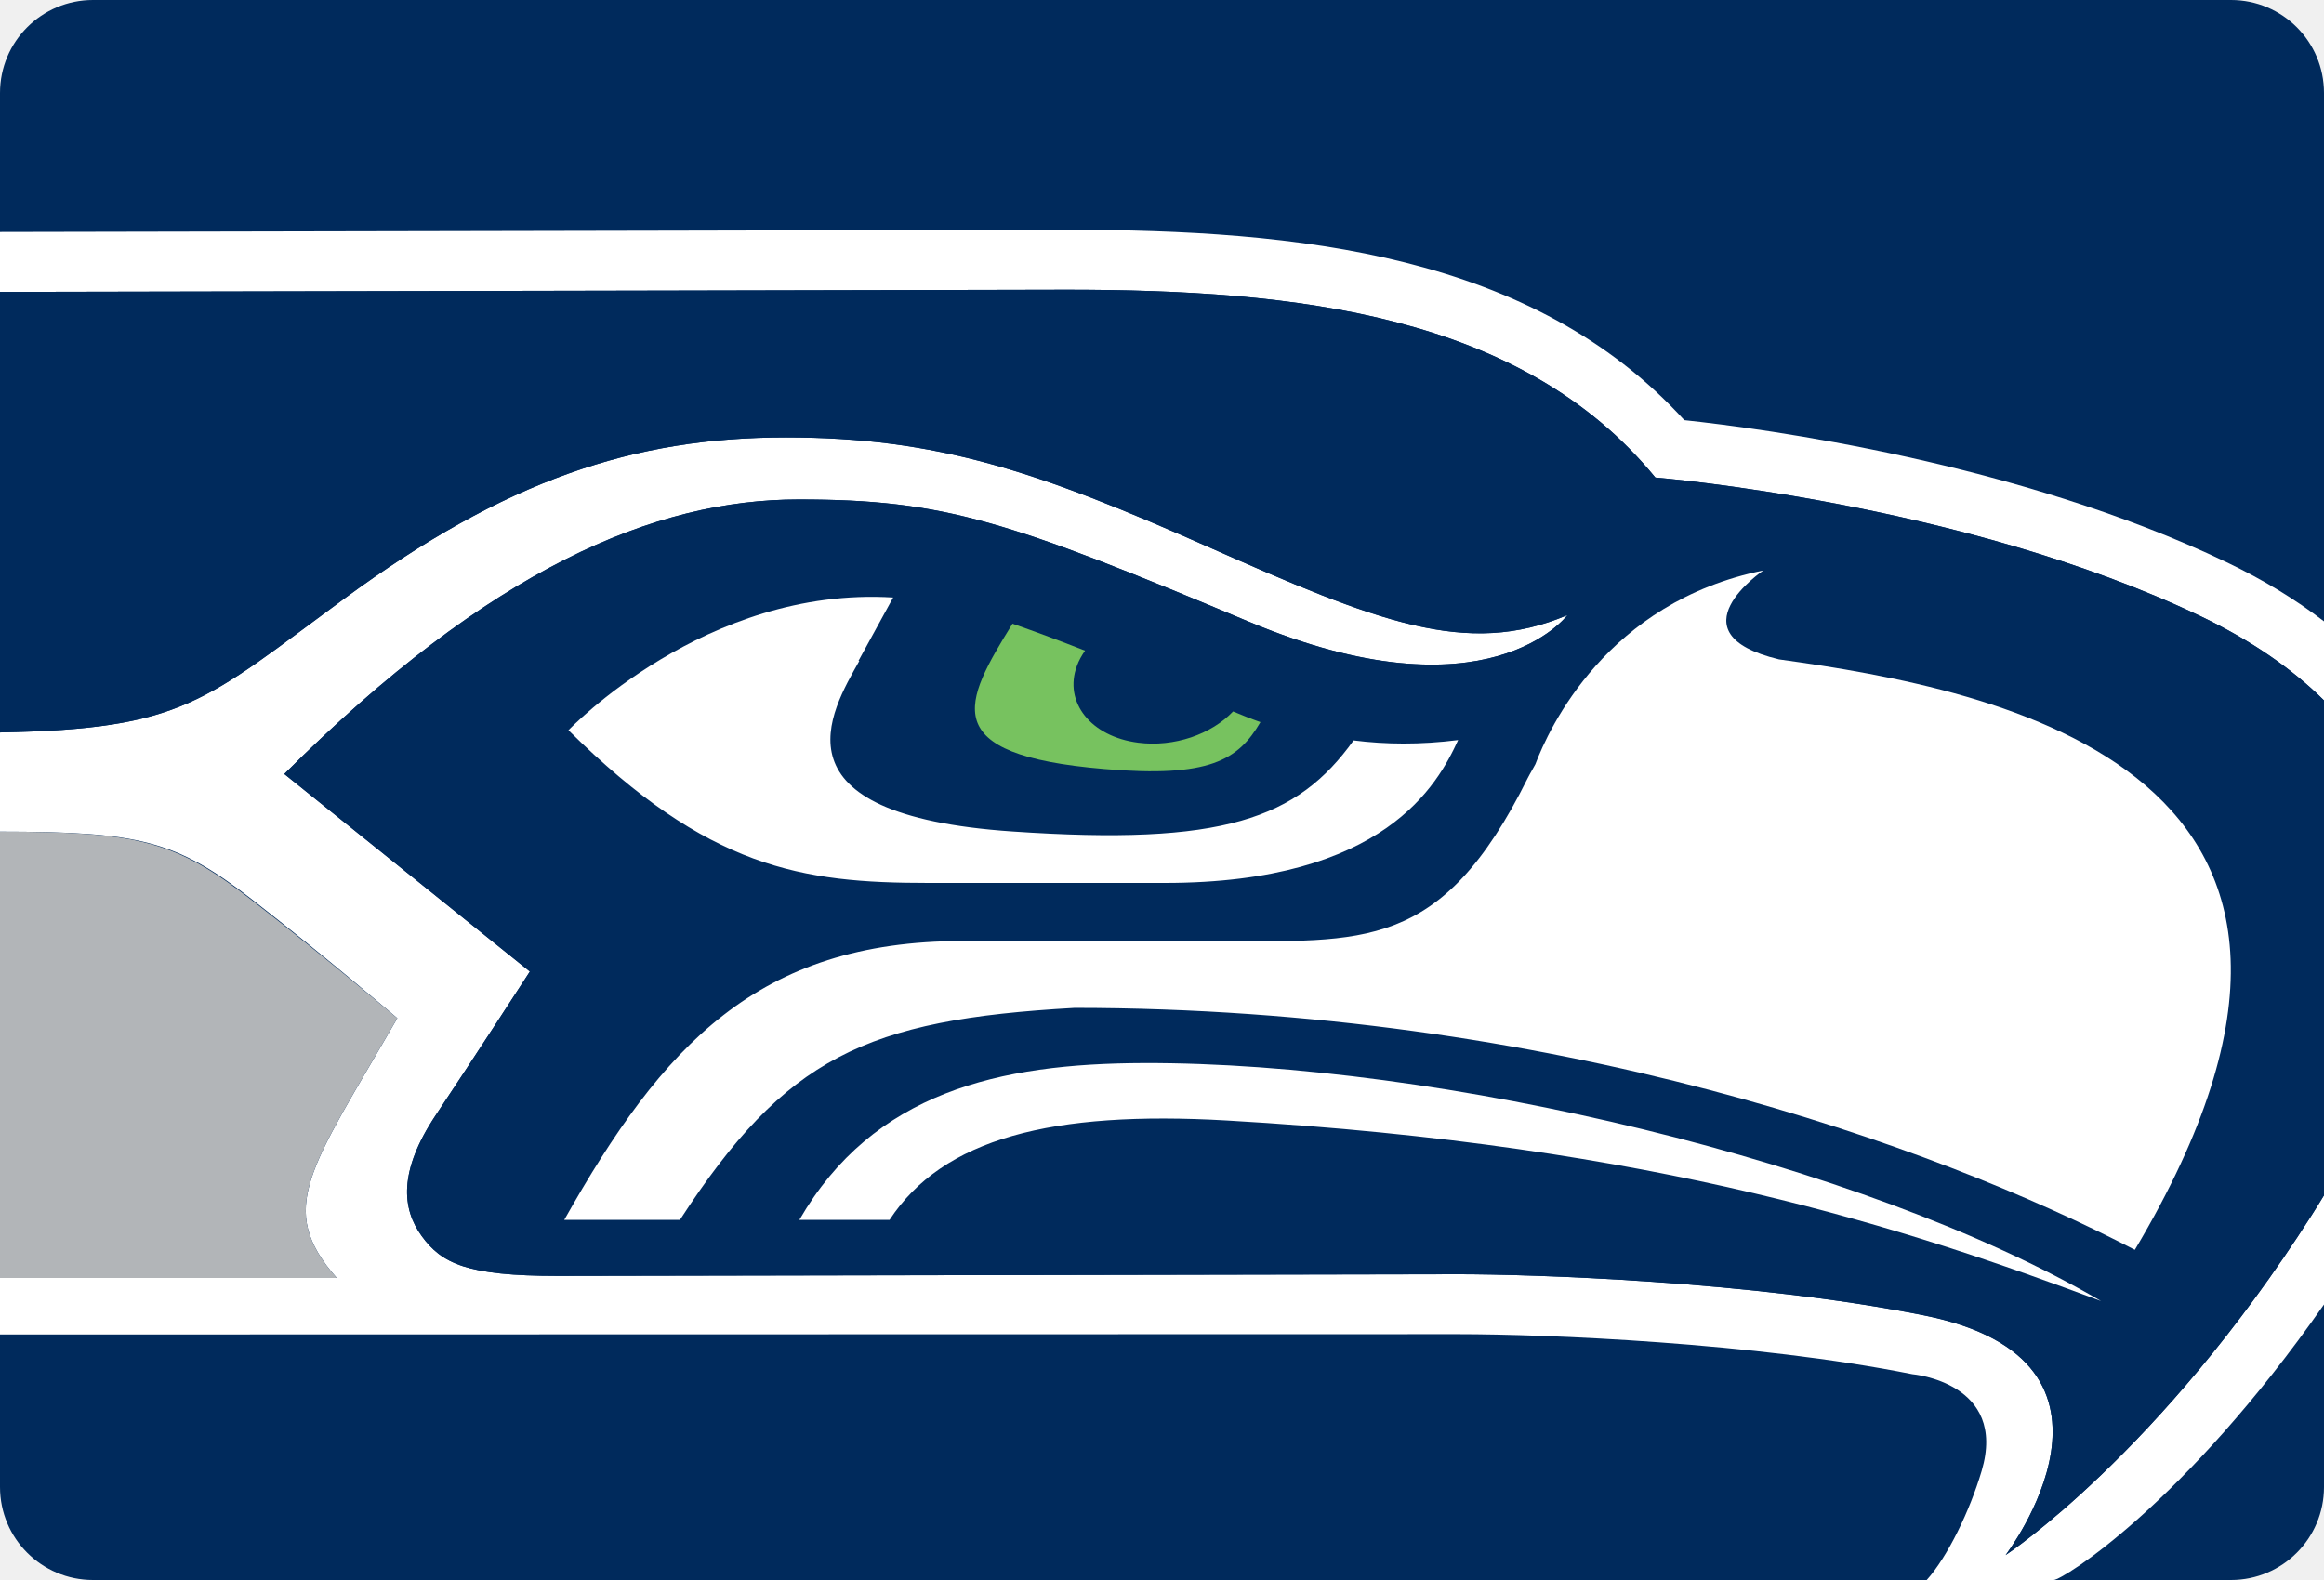
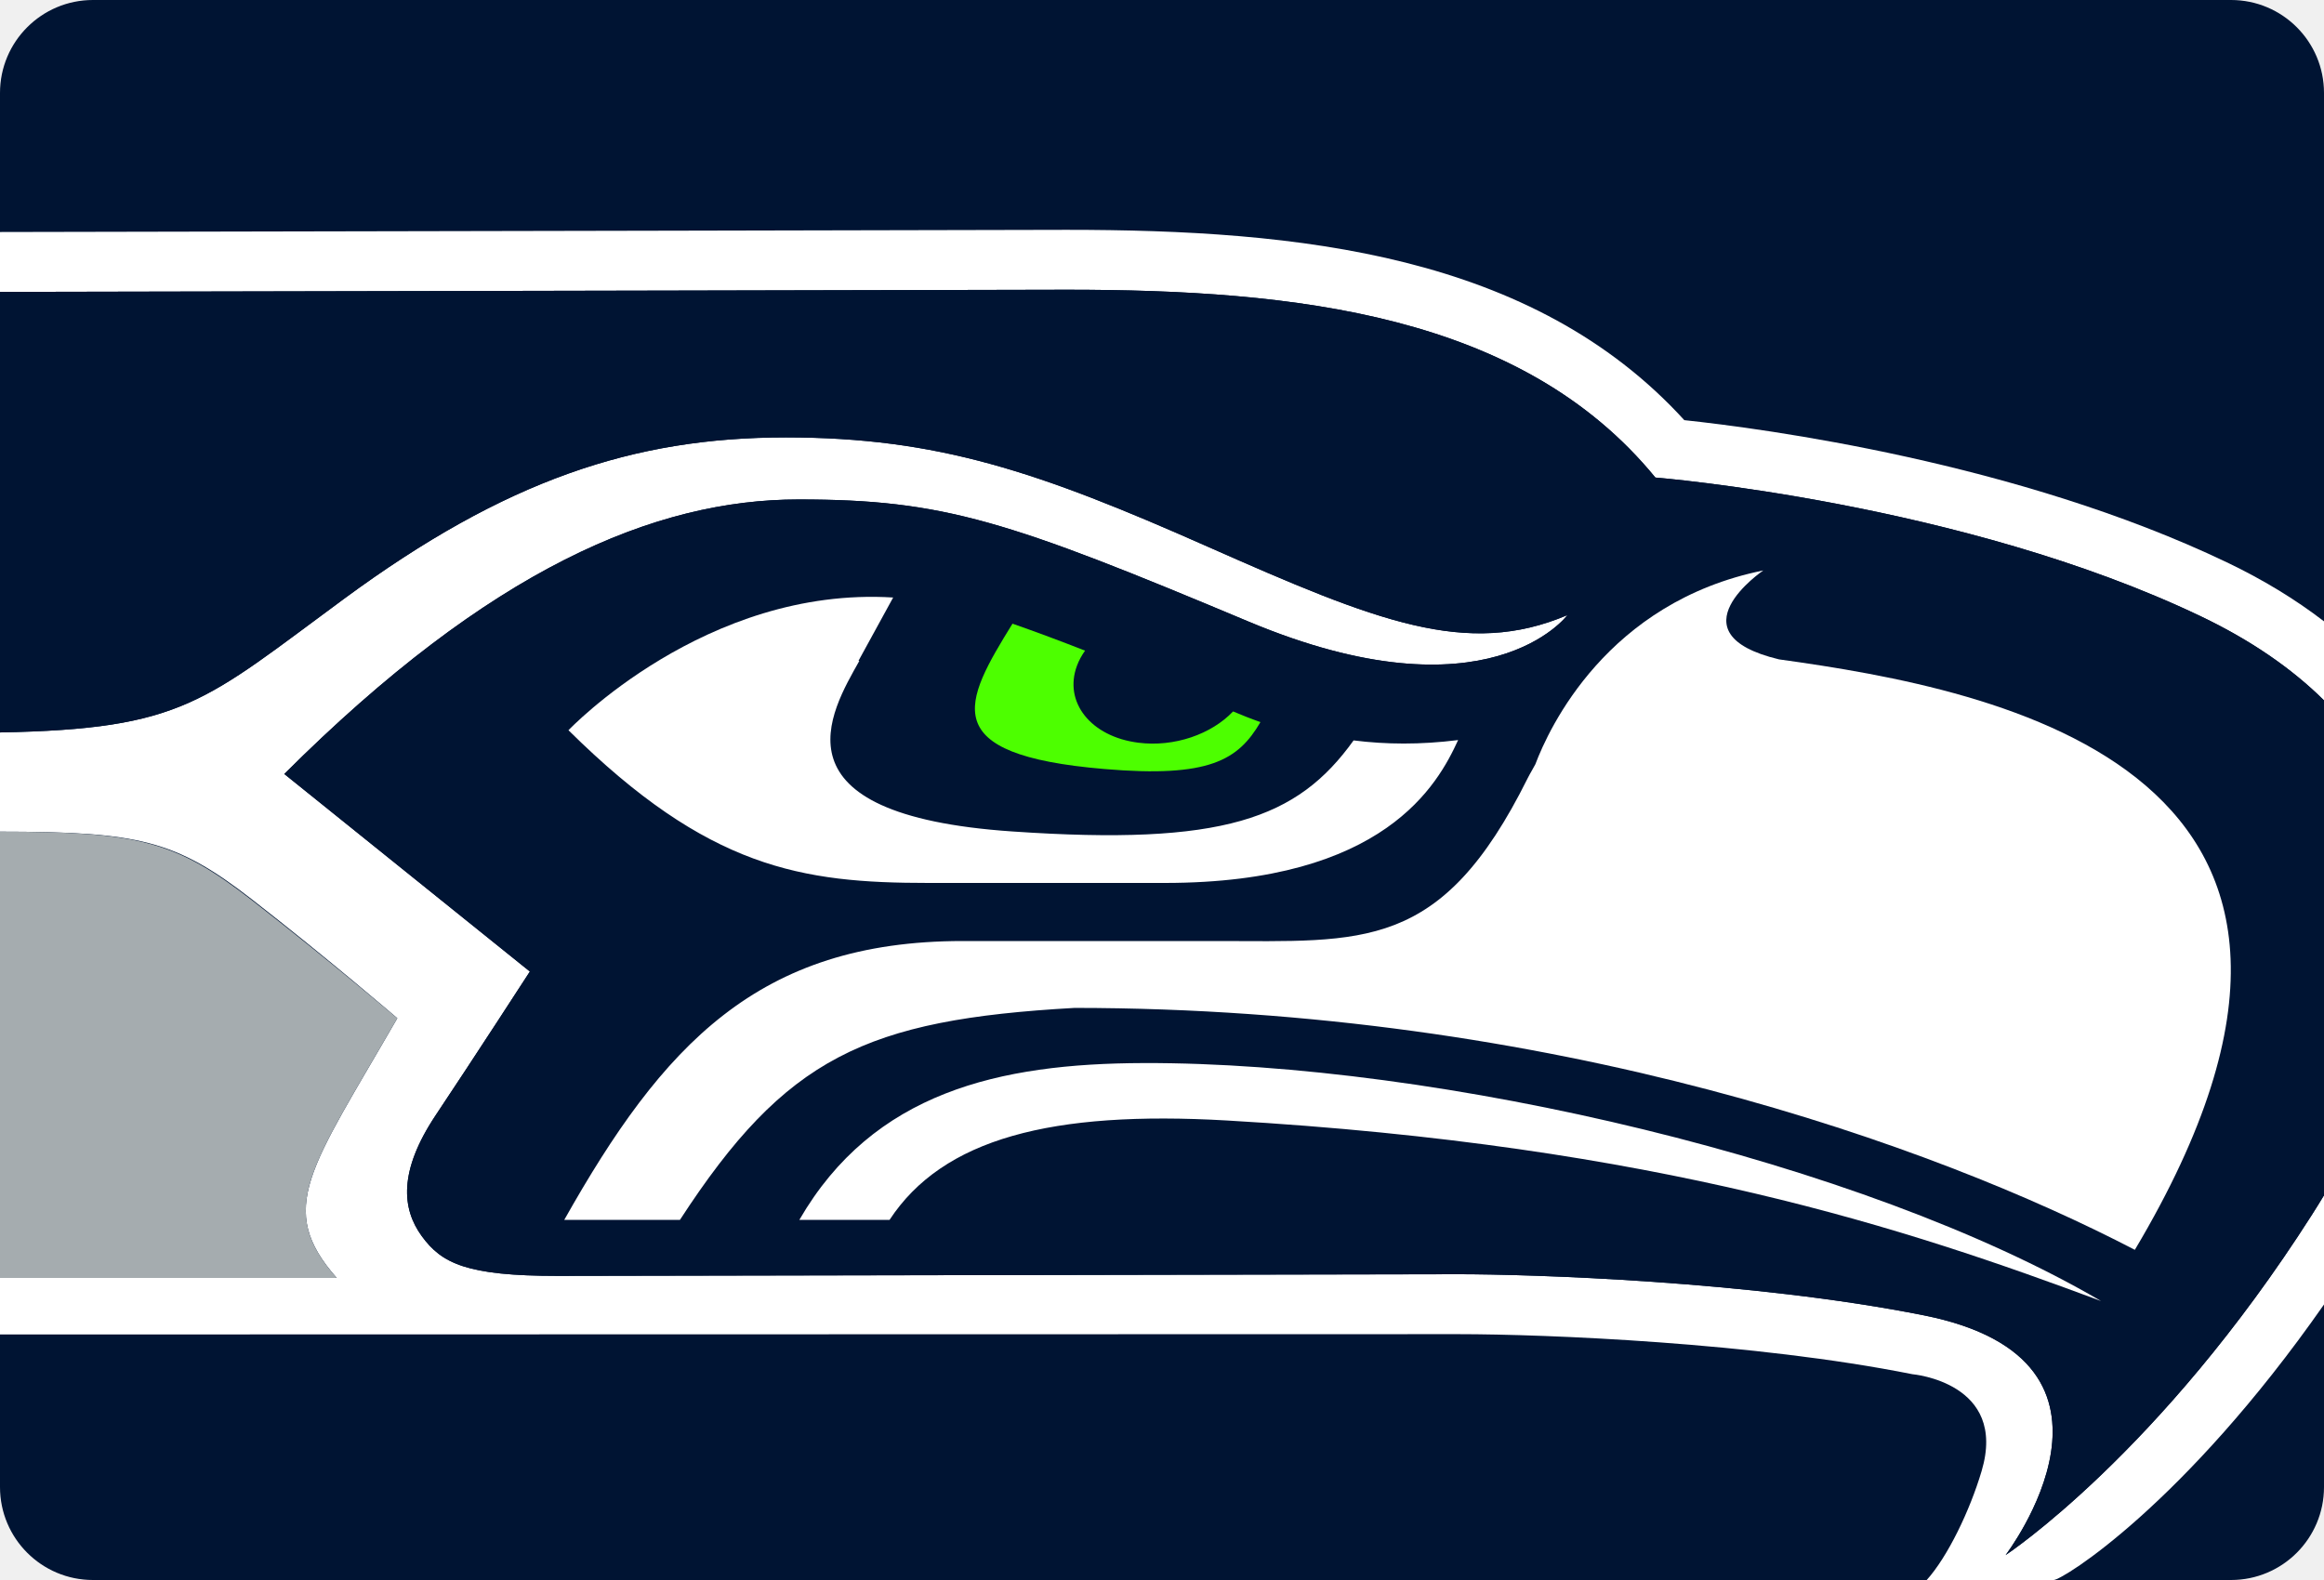
- <svg xmlns="http://www.w3.org/2000/svg" version="1.1" id="PILLS" x="0px" y="0px" width="200px" height="136px" viewBox="0 0 200 136" enable-background="new 0 0 200 136" xml:space="preserve">
-   <path fill="#002A5C" d="M200,128c0,4.418-3.582,8-8,8H8c-4.418,0-8-3.582-8-8V8c0-4.418,3.582-8,8-8h184c4.418,0,8,3.582,8,8V128z" />
+ <svg xmlns="http://www.w3.org/2000/svg" width="200" height="136">
  <g>
-     <path fill="none" d="M144.949,36.165c6.779,0.723,28.658,3.615,46.687,12.237c3.106,1.484,5.899,3.185,8.364,5.08V8   c0-4.418-3.582-8-8-8H8C3.582,0,0,3.582,0,8v11.971c33.963-0.06,91.034-0.185,91.797-0.188   C111.743,19.783,131.895,21.846,144.949,36.165z" />
-     <path fill="none" d="M176.734,136H192c4.418,0,8-3.182,8-7.602v-16.112C187.945,129.536,177.491,136,176.734,136z" />
-     <path fill="none" d="M164.575,118.286c-13.621-2.724-31.505-3.447-39.058-3.447L0,114.866v13.532C0,132.818,3.582,136,8,136   h157.811c1.797-2,3.707-5.956,4.723-9.379C172.8,118.988,164.575,118.286,164.575,118.286z" />
-     <path fill="#FFFFFF" d="M142.458,41.105c0,0,26.401,2.125,46.956,11.952c4.263,2.039,7.793,4.463,10.586,7.229v-6.804   c-2.465-1.895-5.258-3.596-8.364-5.08c-18.028-8.623-39.907-11.515-46.687-12.237c-13.055-14.319-33.206-16.382-53.151-16.382   C91.034,19.786,33.963,19.911,0,19.971v5.156c34.202-0.061,91.797-0.188,91.797-0.188   C111.473,24.939,130.938,27.027,142.458,41.105z" />
-     <path fill="#FFFFFF" d="M200,112.286v-9.399c-0.341,0.565-0.689,1.131-1.055,1.702c-13.107,20.55-26.346,29.267-26.346,29.267   s12.756-16.676-7.02-20.633c-14.891-2.974-33.964-3.543-40.062-3.543c-7.014,0-69.705,0.144-77.524,0.144   c-7.823,0-9.981-1.067-11.699-3.427c-1.712-2.354-2.012-5.573,1.197-10.396c3.22-4.822,8.109-12.374,8.109-12.374L24.466,66.622   c17.732-17.695,31.895-23.63,44.261-23.63c12.54,0,18.063,1.844,38.7,10.502c20.642,8.665,27.462-0.549,27.462-0.549   c-8.664,3.685-16.404,0.549-30.968-5.896c-14.557-6.453-23.219-9.398-36.296-9.398c-13.086,0-24.14,3.682-37.989,13.871   C17.557,60.404,15.819,62.749,0,63.045v8.539c11.969,0.01,15.108,0.73,21.669,5.823c6.608,5.134,12.523,10.237,12.523,10.237   C26.683,100.678,23.704,104,28.978,110c0,0-13.042,0-28.978,0v4.866l125.52-0.027c7.551,0,25.436,0.724,39.057,3.447   c0,0,8.225,0.703,5.958,8.335c-1.015,3.423-2.925,7.379-4.724,9.379h10.926C177.491,136,187.945,129.536,200,112.286z" />
-     <path fill="#002A5C" d="M67.625,37.65c13.077,0,21.74,2.945,36.296,9.398c14.562,6.445,22.304,9.581,30.968,5.896   c0,0-6.82,9.214-27.462,0.549c-20.637-8.659-26.161-10.502-38.7-10.502c-12.366,0-26.529,5.935-44.261,23.63L45.6,83.626   c0,0-4.89,7.551-8.109,12.374c-3.208,4.823-2.909,8.043-1.197,10.396c1.718,2.359,3.876,3.427,11.699,3.427   c7.821,0,70.512-0.144,77.524-0.144c6.099,0,25.172,0.569,40.062,3.543c19.775,3.957,7.02,20.633,7.02,20.633   s13.238-8.717,26.346-29.267c0.365-0.569,0.714-1.137,1.055-1.702V60.286c-2.792-2.766-6.323-5.191-10.586-7.229   c-20.555-9.827-46.956-11.952-46.956-11.952c-11.521-14.078-30.985-16.166-50.661-16.166c0,0-57.595,0.127-91.797,0.188v37.918   c15.819-0.297,17.557-2.641,29.636-11.525C43.485,41.332,54.539,37.65,67.625,37.65z M87.134,53.684   c2.049,0.715,4.153,1.502,6.244,2.323c-0.289,0.412-0.532,0.843-0.698,1.303c-1.16,3.13,1.194,6.098,5.276,6.619   c3.103,0.401,6.306-0.734,8.16-2.69c0.397,0.163,0.799,0.325,1.183,0.482c0.401,0.16,0.778,0.289,1.172,0.438   c-1.906,3.256-4.367,4.808-13.435,4.035C80.481,64.966,82.942,60.468,87.134,53.684z M76.864,51.432   c-1.163,2.112-2.312,4.214-2.984,5.45c0.02,0.009,0.072,0.009,0.072,0.009c-2.454,4.371-7.891,13.251,13.185,14.683   c18.116,1.238,24.501-1.073,29.353-7.837c2.785,0.35,5.729,0.375,8.996-0.034C123.748,67.489,119.174,76,100.243,76   c-11.195,0-16.575,0-20.36,0C68.99,76,60.96,74.766,48.922,62.855C48.921,62.855,60.715,50.434,76.864,51.432z M105.583,96.447   C90.505,95.578,81.151,98,76.554,105h-7.763c6.364-11,17.2-13.486,29.607-13.523c25.388-0.082,61.915,8.565,82.413,20.564   C164.188,105.848,142.793,98.602,105.583,96.447z M151.744,49.1c0,0-7.992,5.414,1.355,7.65   c18.69,2.589,55.262,9.438,30.621,50.816c-17.326-9.017-50.113-20.789-91.24-20.812C74.485,87.77,67.614,91,58.516,105H48.56   c8.449-15,16.659-24,34.287-24c8.824,0,16.592,0,21.766,0c12.709,0,19.412,0.966,26.854-14.009   c0.228-0.451,0.449-0.795,0.665-1.213C133.286,62.709,138.292,51.818,151.744,49.1z" />
-     <path fill="#FFFFFF" d="M131.467,66.991C124.023,81.966,117.322,81,104.613,81c-5.174,0-12.942,0-21.766,0   c-17.628,0-25.838,9-34.287,24h9.956c9.099-14,15.969-17.23,33.965-18.244c41.126,0.021,73.914,11.809,91.24,20.825   c24.643-41.38-11.93-48.235-30.621-50.825c-9.348-2.236-1.355-7.653-1.355-7.653c-13.453,2.718-18.458,13.607-19.612,16.676   C131.917,66.197,131.693,66.54,131.467,66.991z" />
-     <path fill="#FFFFFF" d="M68.791,105h7.763c4.598-7,13.951-9.422,29.03-8.553c37.21,2.154,58.605,9.347,75.229,15.541   c-20.498-11.999-57.024-20.565-82.414-20.484C85.991,91.54,75.155,94,68.791,105z" />
-     <path fill="#FFFFFF" d="M100.243,76c18.932,0,23.505-8.511,25.241-12.298c-3.267,0.409-6.209,0.38-8.996,0.03   c-4.85,6.764-11.235,9.079-29.352,7.838c-21.074-1.43-15.638-10.311-13.184-14.681c0,0-0.053,0.001-0.072-0.008   c0.672-1.236,1.821-3.337,2.984-5.45c-16.149-0.998-27.943,11.424-27.943,11.424C60.959,74.766,68.99,76,79.882,76   C83.668,76,89.048,76,100.243,76z" />
-     <path fill="#77C25F" d="M95.036,66.193c9.067,0.773,11.528-0.779,13.435-4.035c-0.394-0.149-0.771-0.278-1.172-0.438   c-0.384-0.157-0.785-0.319-1.183-0.482c-1.854,1.956-5.058,3.091-8.16,2.69c-4.083-0.521-6.437-3.488-5.276-6.619   c0.166-0.459,0.409-0.891,0.698-1.303c-2.09-0.821-4.195-1.608-6.244-2.323C82.942,60.468,80.481,64.966,95.036,66.193z" />
-     <path fill="#B2B5B8" d="M34.192,87.645c0,0-5.915-5.031-12.523-10.166c-6.561-5.093-9.7-5.885-21.669-5.895V110   c15.936,0,28.978,0,28.978,0C23.704,104,26.683,100.678,34.192,87.645z" />
+     <path id="svg_1" d="m200,128c0,4.418 -3.582,8 -8,8l-184,0c-4.418,0 -8,-3.582 -8,-8l0,-120c0,-4.418 3.582,-8 8,-8l184,0c4.418,0 8,3.582 8,8l0,120z" fill="#001433" />
+     <g id="svg_14">
+       <path id="svg_3" d="m144.949,36.165c6.779,0.723 28.658,3.615 46.687,12.237c3.106,1.484 5.899,3.185 8.364,5.08l0,-45.482c0,-4.418 -3.582,-8 -8,-8l-184,0c-4.418,0 -8,3.582 -8,8l0,11.971c33.963,-0.06 91.034,-0.185 91.797,-0.188c19.946,0 40.098,2.063 53.152,16.382z" fill="none" />
+       <path id="svg_4" d="m176.734,136l15.266,0c4.418,0 8,-3.182 8,-7.602l0,-16.112c-12.055,17.25 -22.509,23.714 -23.266,23.714z" fill="none" />
+       <path id="svg_5" d="m164.575,118.286c-13.621,-2.724 -31.505,-3.447 -39.058,-3.447l-125.517,0.027l0,13.532c0,4.42 3.582,7.602 8,7.602l157.811,0c1.797,-2 3.707,-5.956 4.723,-9.379c2.266,-7.633 -5.959,-8.335 -5.959,-8.335z" fill="none" />
+       <path id="svg_6" d="m142.458,41.105c0,0 26.401,2.125 46.956,11.952c4.263,2.039 7.793,4.463 10.586,7.229l0,-6.804c-2.465,-1.895 -5.258,-3.596 -8.364,-5.08c-18.028,-8.623 -39.907,-11.515 -46.687,-12.237c-13.055,-14.319 -33.206,-16.382 -53.151,-16.382c-0.764,0.003 -57.835,0.128 -91.798,0.188l0,5.156c34.202,-0.061 91.797,-0.188 91.797,-0.188c19.676,0 39.141,2.088 50.661,16.166z" fill="#FFFFFF" />
+       <path id="svg_7" d="m200,112.286l0,-9.399c-0.341,0.565 -0.689,1.131 -1.055,1.702c-13.107,20.55 -26.346,29.267 -26.346,29.267s12.756,-16.676 -7.02,-20.633c-14.891,-2.974 -33.964,-3.543 -40.062,-3.543c-7.014,0 -69.705,0.144 -77.524,0.144c-7.823,0 -9.981,-1.067 -11.699,-3.427c-1.712,-2.354 -2.012,-5.573 1.197,-10.396c3.22,-4.822 8.109,-12.374 8.109,-12.374l-21.134,-17.005c17.732,-17.695 31.895,-23.63 44.261,-23.63c12.54,0 18.063,1.844 38.7,10.502c20.642,8.665 27.462,-0.549 27.462,-0.549c-8.664,3.685 -16.404,0.549 -30.968,-5.896c-14.557,-6.453 -23.219,-9.398 -36.296,-9.398c-13.086,0 -24.14,3.682 -37.989,13.871c-12.079,8.882 -13.817,11.227 -29.636,11.523l0,8.539c11.969,0.01 15.108,0.73 21.669,5.823c6.608,5.134 12.523,10.237 12.523,10.237c-7.509,13.034 -10.488,16.356 -5.214,22.356c0,0 -13.042,0 -28.978,0l0,4.866l125.52,-0.027c7.551,0 25.436,0.724 39.057,3.447c0,0 8.225,0.703 5.958,8.335c-1.015,3.423 -2.925,7.379 -4.724,9.379l10.926,0c0.754,0 11.208,-6.464 23.263,-23.714z" fill="#FFFFFF" />
+       <path id="svg_8" d="m67.625,37.65c13.077,0 21.74,2.945 36.296,9.398c14.562,6.445 22.304,9.581 30.968,5.896c0,0 -6.82,9.214 -27.462,0.549c-20.637,-8.659 -26.161,-10.502 -38.7,-10.502c-12.366,0 -26.529,5.935 -44.261,23.63l21.134,17.005c0,0 -4.89,7.551 -8.109,12.374c-3.208,4.823 -2.909,8.043 -1.197,10.396c1.718,2.359 3.876,3.427 11.699,3.427c7.821,0 70.512,-0.144 77.524,-0.144c6.099,0 25.172,0.569 40.062,3.543c19.775,3.957 7.02,20.633 7.02,20.633s13.238,-8.717 26.346,-29.267c0.365,-0.569 0.714,-1.137 1.055,-1.702l0,-42.6c-2.792,-2.766 -6.323,-5.191 -10.586,-7.229c-20.555,-9.827 -46.956,-11.952 -46.956,-11.952c-11.521,-14.078 -30.985,-16.166 -50.661,-16.166c0,0 -57.595,0.127 -91.797,0.188l0,37.918c15.819,-0.297 17.557,-2.641 29.636,-11.525c13.849,-10.188 24.903,-13.87 37.989,-13.87zm19.509,16.034c2.049,0.715 4.153,1.502 6.244,2.323c-0.289,0.412 -0.532,0.843 -0.698,1.303c-1.16,3.13 1.194,6.098 5.276,6.619c3.103,0.401 6.306,-0.734 8.16,-2.69c0.397,0.163 0.799,0.325 1.183,0.482c0.401,0.16 0.778,0.289 1.172,0.438c-1.906,3.256 -4.367,4.808 -13.435,4.035c-14.555,-1.228 -12.094,-5.726 -7.902,-12.51zm-10.27,-2.252c-1.163,2.112 -2.312,4.214 -2.984,5.45c0.02,0.009 0.072,0.009 0.072,0.009c-2.454,4.371 -7.891,13.251 13.185,14.683c18.116,1.238 24.501,-1.073 29.353,-7.837c2.785,0.35 5.729,0.375 8.996,-0.034c-1.738,3.786 -6.312,12.297 -25.243,12.297c-11.195,0 -16.575,0 -20.36,0c-10.893,0 -18.923,-1.234 -30.961,-13.145c-0.001,0 11.793,-12.421 27.942,-11.423zm28.719,45.015c-15.078,-0.869 -24.432,1.553 -29.029,8.553l-7.763,0c6.364,-11 17.2,-13.486 29.607,-13.523c25.388,-0.082 61.915,8.565 82.413,20.564c-16.623,-6.193 -38.018,-13.439 -75.228,-15.594zm46.161,-47.347c0,0 -7.992,5.414 1.355,7.65c18.69,2.589 55.262,9.438 30.621,50.816c-17.326,-9.017 -50.113,-20.789 -91.24,-20.812c-17.995,1.016 -24.866,4.246 -33.964,18.246l-9.956,0c8.449,-15 16.659,-24 34.287,-24c8.824,0 16.592,0 21.766,0c12.709,0 19.412,0.966 26.854,-14.009c0.228,-0.451 0.449,-0.795 0.665,-1.213c1.154,-3.069 6.16,-13.96 19.612,-16.678z" fill="#001433" />
+       <path id="svg_9" d="m131.467,66.991c-7.444,14.975 -14.145,14.009 -26.854,14.009c-5.174,0 -12.942,0 -21.766,0c-17.628,0 -25.838,9 -34.287,24l9.956,0c9.099,-14 15.969,-17.23 33.965,-18.244c41.126,0.021 73.914,11.809 91.24,20.825c24.643,-41.38 -11.93,-48.235 -30.621,-50.825c-9.348,-2.236 -1.355,-7.653 -1.355,-7.653c-13.453,2.718 -18.458,13.607 -19.612,16.676c-0.216,0.418 -0.44,0.761 -0.666,1.212z" fill="#FFFFFF" />
+       <path id="svg_10" d="m68.791,105l7.763,0c4.598,-7 13.951,-9.422 29.03,-8.553c37.21,2.154 58.605,9.347 75.229,15.541c-20.498,-11.999 -57.024,-20.565 -82.414,-20.484c-12.408,0.036 -23.244,2.496 -29.608,13.496z" fill="#FFFFFF" />
+       <path id="svg_11" d="m100.243,76c18.932,0 23.505,-8.511 25.241,-12.298c-3.267,0.409 -6.209,0.38 -8.996,0.03c-4.85,6.764 -11.235,9.079 -29.352,7.838c-21.074,-1.43 -15.638,-10.311 -13.184,-14.681c0,0 -0.053,0.001 -0.072,-0.008c0.672,-1.236 1.821,-3.337 2.984,-5.45c-16.149,-0.998 -27.943,11.424 -27.943,11.424c12.038,11.911 20.069,13.145 30.961,13.145c3.786,0 9.166,0 20.361,0z" fill="#FFFFFF" />
+       <path id="svg_12" d="m95.036,66.193c9.067,0.773 11.528,-0.779 13.435,-4.035c-0.394,-0.149 -0.771,-0.278 -1.172,-0.438c-0.384,-0.157 -0.785,-0.319 -1.183,-0.482c-1.854,1.956 -5.058,3.091 -8.16,2.69c-4.083,-0.521 -6.437,-3.488 -5.276,-6.619c0.166,-0.459 0.409,-0.891 0.698,-1.303c-2.09,-0.821 -4.195,-1.608 -6.244,-2.323c-4.192,6.785 -6.653,11.283 7.902,12.51z" fill="#4dff00" />
+       <path id="svg_13" d="m34.192,87.645c0,0 -5.915,-5.031 -12.523,-10.166c-6.561,-5.093 -9.7,-5.885 -21.669,-5.895l0,38.416c15.936,0 28.978,0 28.978,0c-5.274,-6 -2.295,-9.322 5.214,-22.355z" fill="#a5acaf" />
+     </g>
  </g>
</svg>
